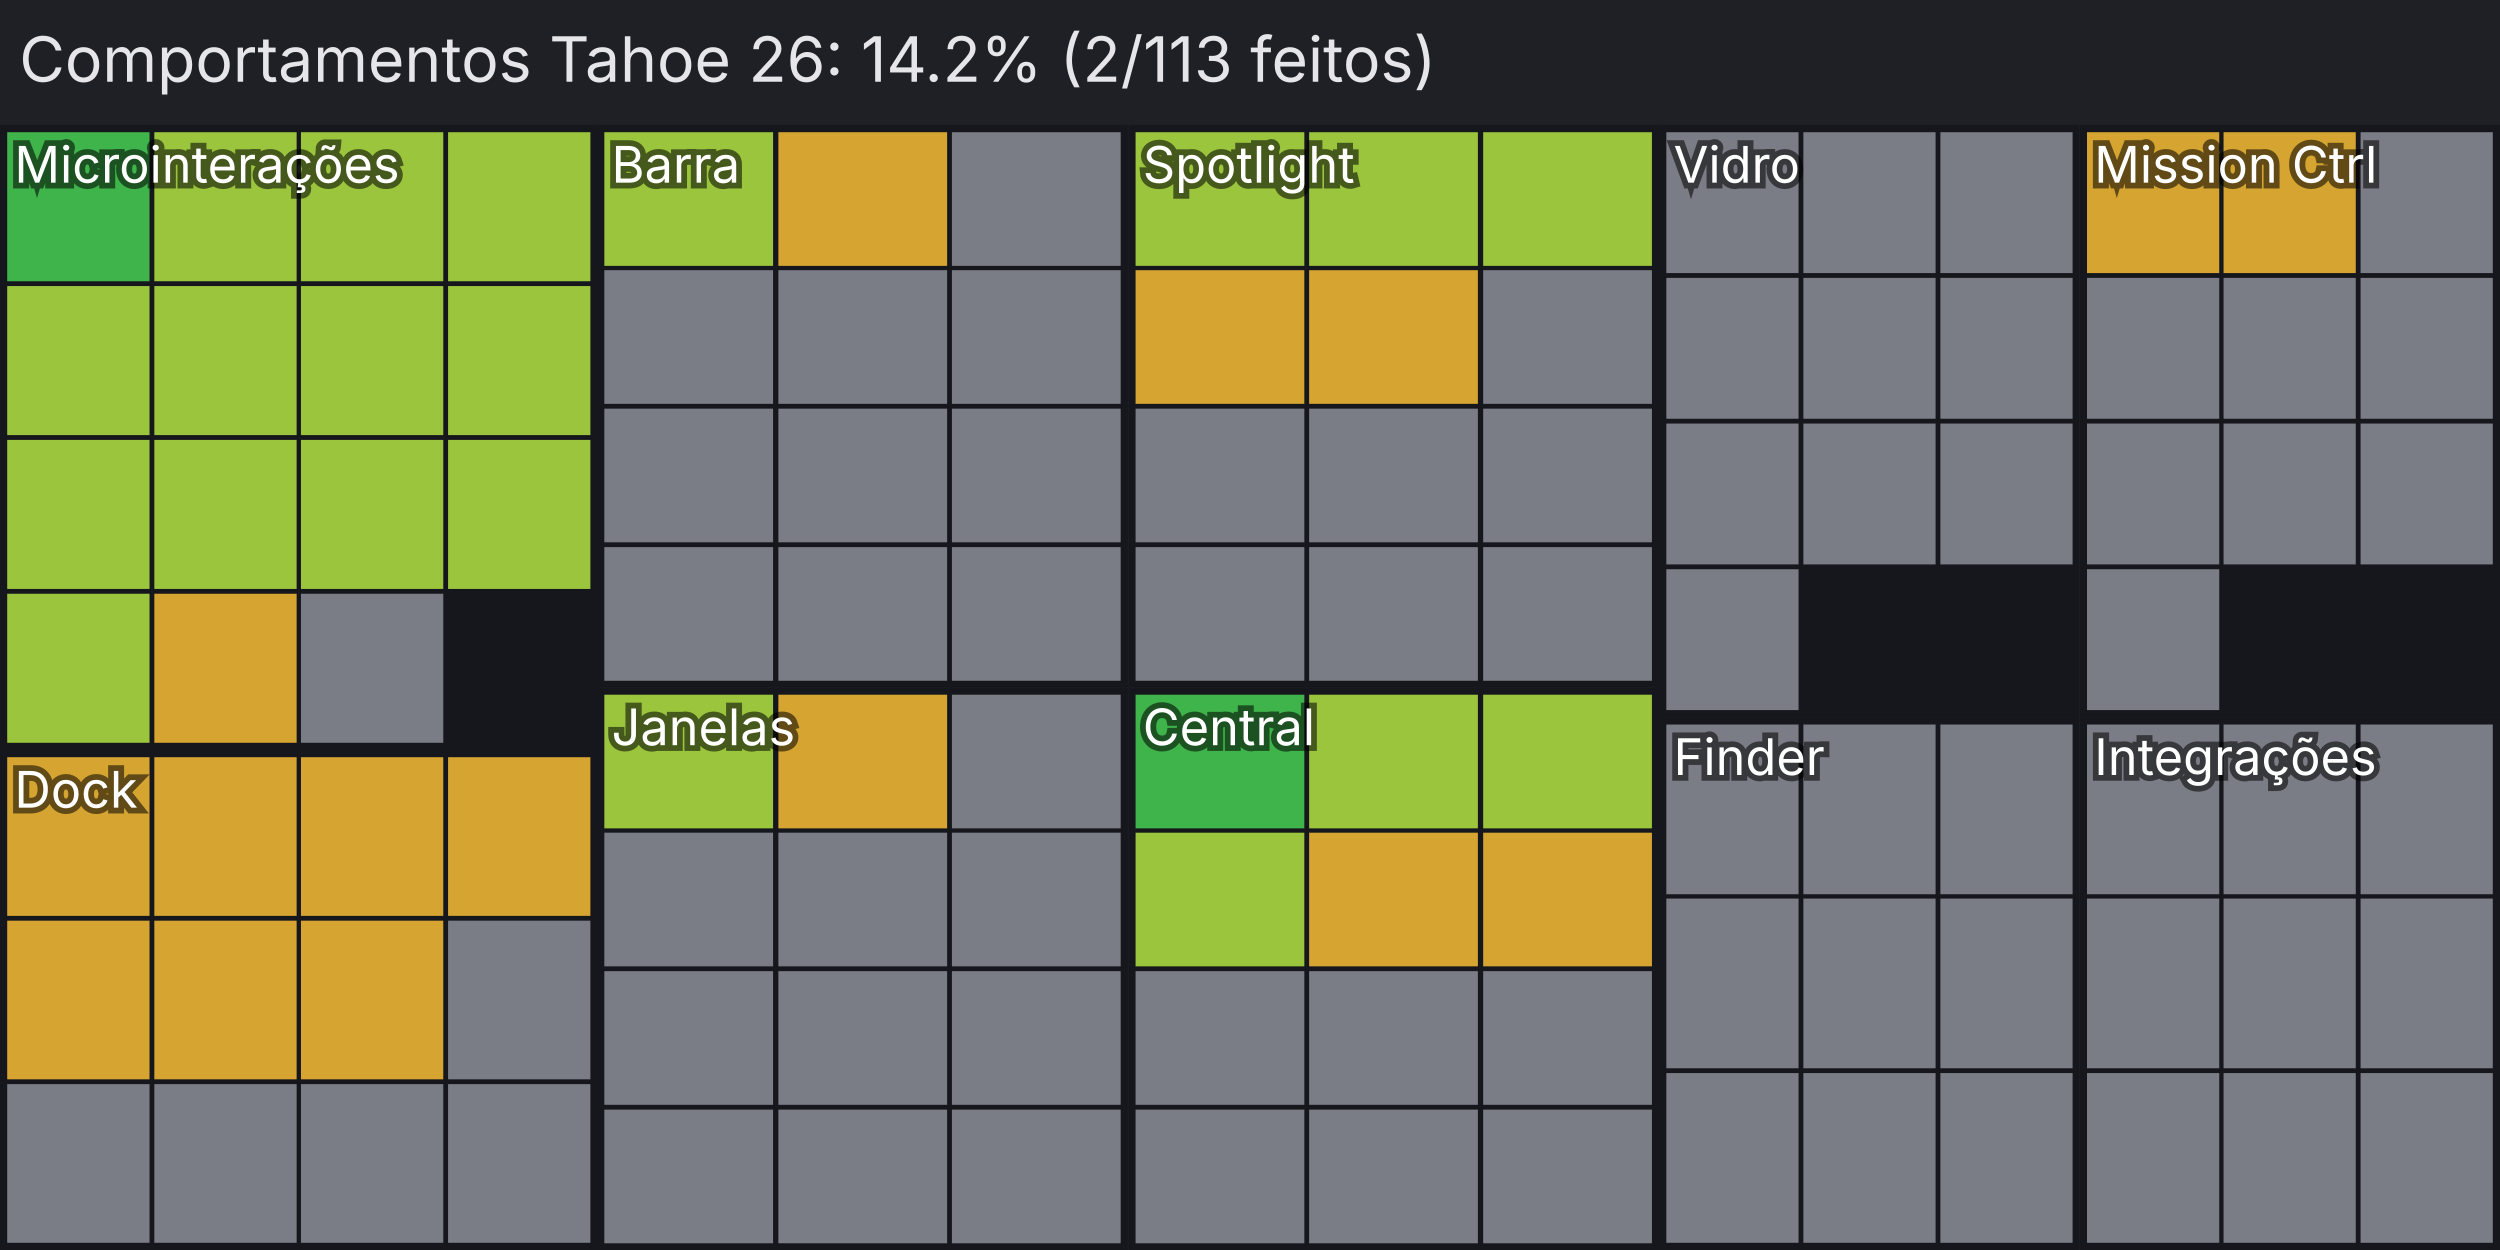
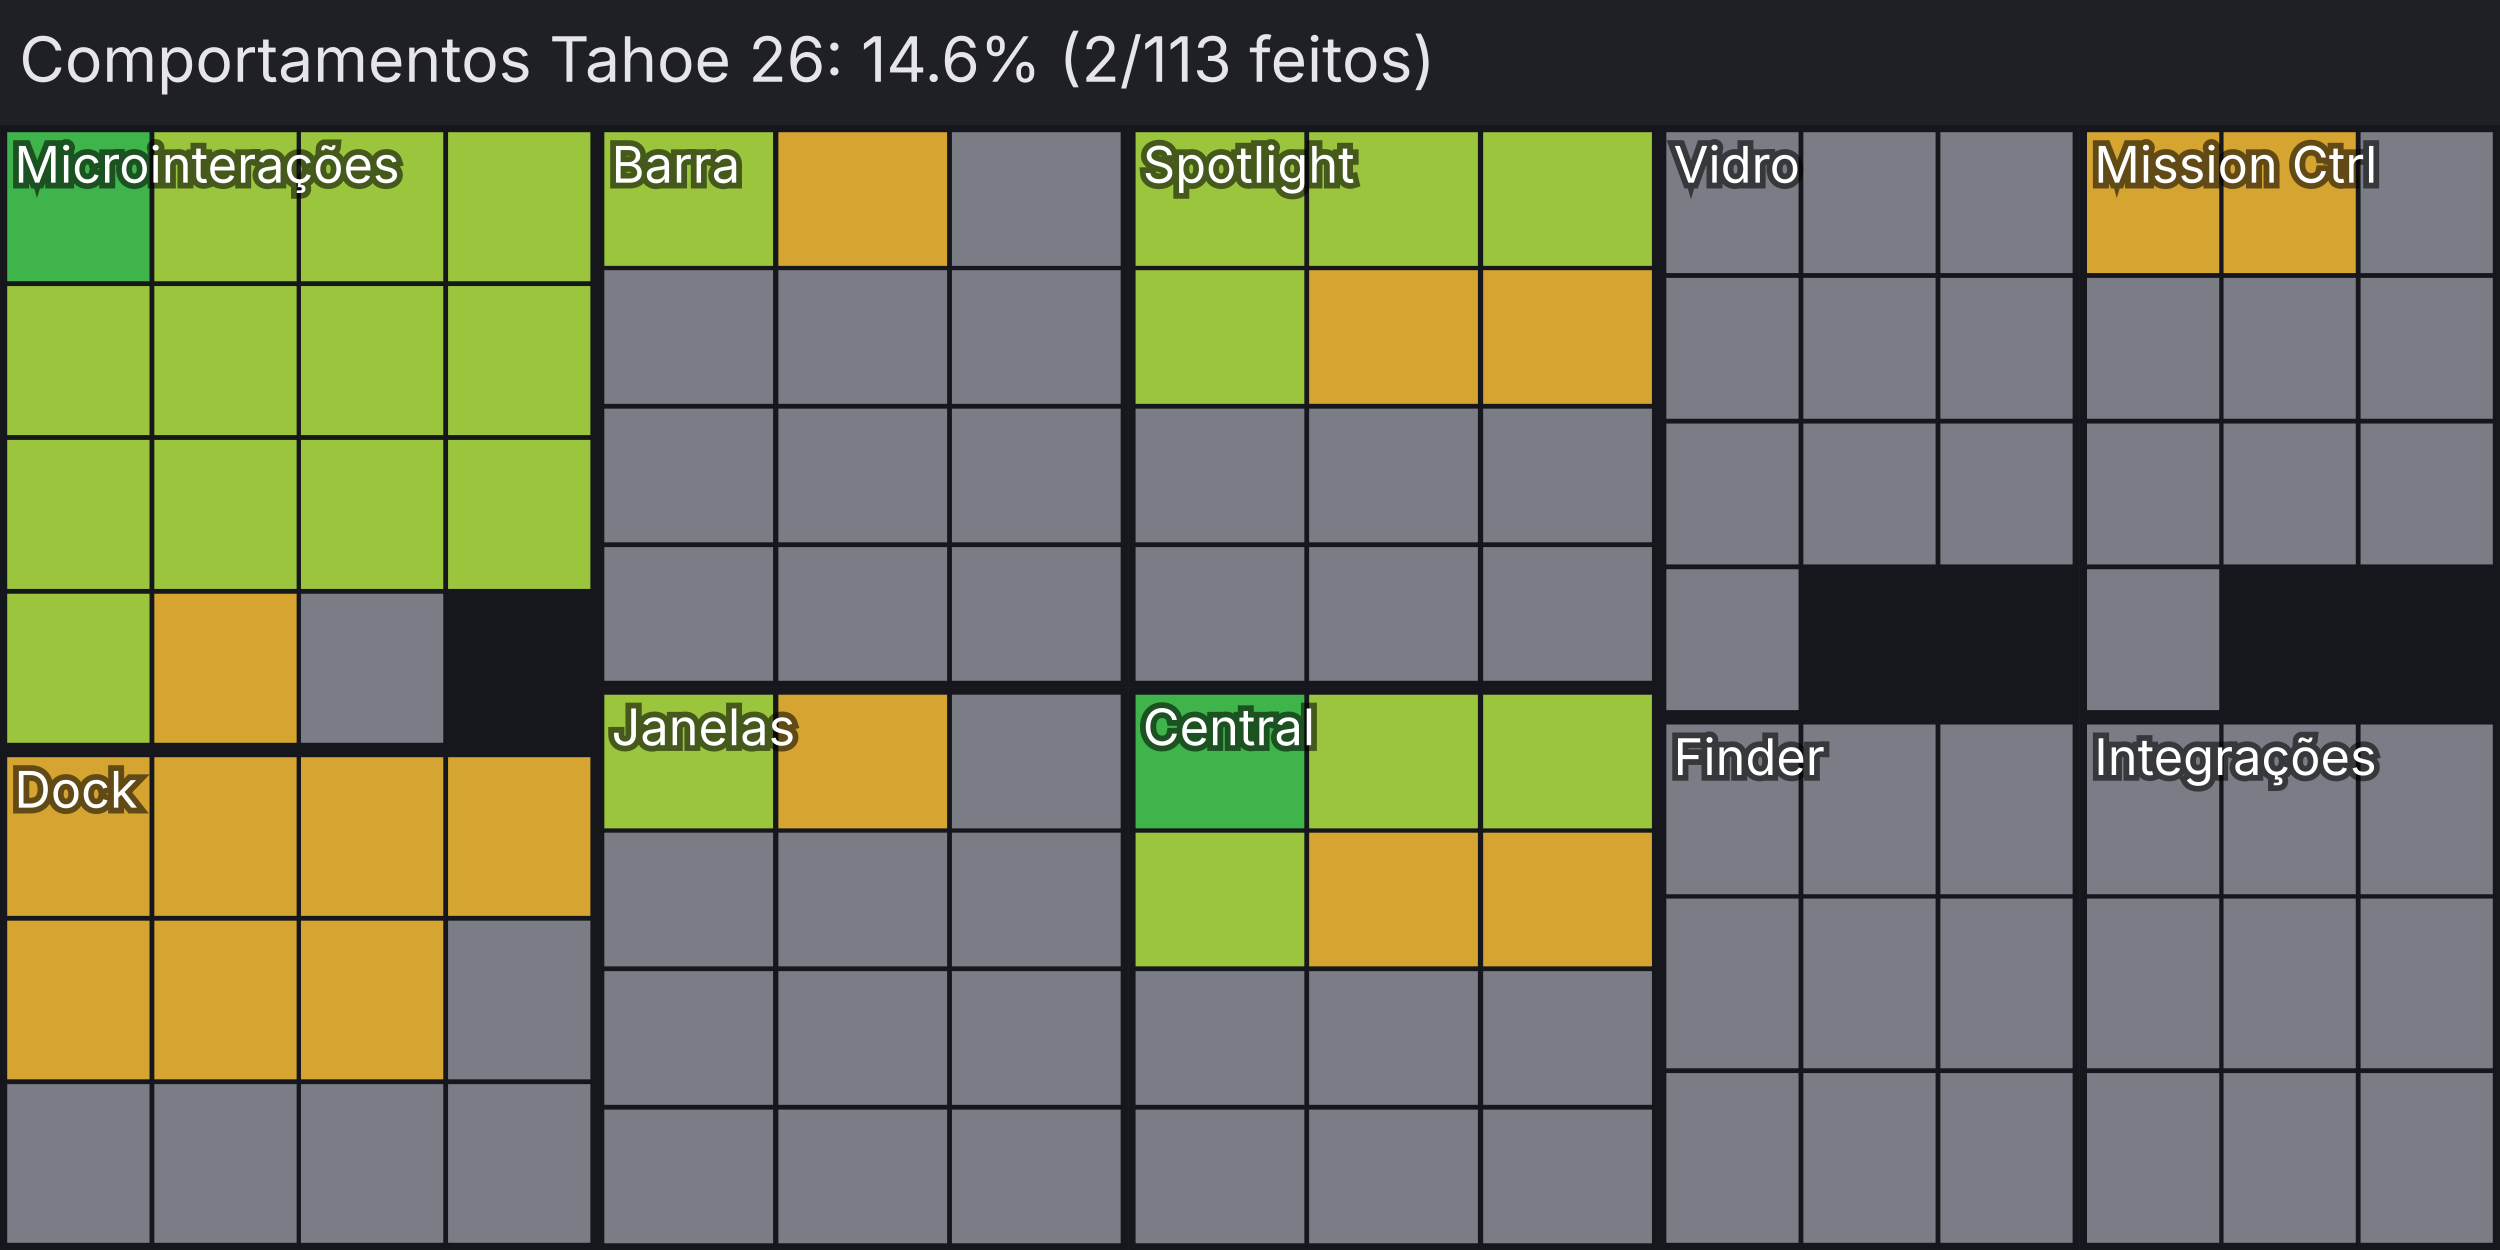
<svg xmlns="http://www.w3.org/2000/svg" width="520" height="260" viewBox="0 0 520 260" font-family="Inter,Segoe UI,Helvetica,Arial,sans-serif">
  <rect width="520" height="260" fill="#1f2026" />
-   <text x="4" y="17" font-size="13" fill="#e6e6ea">Comportamentos Tahoe 26: 14.2% (2/113 feitos)</text>
+   <text x="4" y="17" font-size="13" fill="#e6e6ea">Comportamentos Tahoe 26: 14.6% (2/113 feitos)</text>
  <g>
    <rect x="0.0" y="26.0" width="124.2" height="130.0" fill="#16171c" />
    <rect x="1.5" y="27.5" width="29.6" height="31.0" fill="#3fb44b" />
    <rect x="32.1" y="27.5" width="29.6" height="31.0" fill="#9bc53d" />
    <rect x="62.6" y="27.5" width="29.6" height="31.0" fill="#9bc53d" />
    <rect x="93.2" y="27.5" width="29.6" height="31.0" fill="#9bc53d" />
    <rect x="1.5" y="59.5" width="29.6" height="31.0" fill="#9bc53d" />
    <rect x="32.1" y="59.5" width="29.6" height="31.0" fill="#9bc53d" />
    <rect x="62.6" y="59.5" width="29.6" height="31.0" fill="#9bc53d" />
    <rect x="93.2" y="59.5" width="29.6" height="31.0" fill="#9bc53d" />
    <rect x="1.5" y="91.5" width="29.6" height="31.0" fill="#9bc53d" />
    <rect x="32.1" y="91.5" width="29.6" height="31.0" fill="#9bc53d" />
    <rect x="62.6" y="91.5" width="29.6" height="31.0" fill="#9bc53d" />
    <rect x="93.2" y="91.5" width="29.6" height="31.0" fill="#9bc53d" />
    <rect x="1.5" y="123.5" width="29.6" height="31.0" fill="#9bc53d" />
    <rect x="32.1" y="123.5" width="29.6" height="31.0" fill="#d6a531" />
    <rect x="62.6" y="123.5" width="29.6" height="31.0" fill="#7b7d86" />
    <text x="3.0" y="38.0" font-size="10.5" fill="#fff" stroke="#000" stroke-opacity=".55" stroke-width="2.4" paint-order="stroke">Microinterações</text>
  </g>
  <g>
    <rect x="0.0" y="156.0" width="124.2" height="104.0" fill="#16171c" />
    <rect x="1.5" y="157.5" width="29.6" height="33.0" fill="#d6a531" />
    <rect x="32.1" y="157.5" width="29.6" height="33.0" fill="#d6a531" />
    <rect x="62.6" y="157.5" width="29.6" height="33.0" fill="#d6a531" />
    <rect x="93.2" y="157.5" width="29.6" height="33.0" fill="#d6a531" />
    <rect x="1.5" y="191.5" width="29.6" height="33.0" fill="#d6a531" />
    <rect x="32.1" y="191.5" width="29.6" height="33.0" fill="#d6a531" />
    <rect x="62.6" y="191.5" width="29.6" height="33.0" fill="#d6a531" />
    <rect x="93.2" y="191.5" width="29.6" height="33.0" fill="#7b7d86" />
    <rect x="1.5" y="225.5" width="29.6" height="33.0" fill="#7b7d86" />
    <rect x="32.1" y="225.5" width="29.6" height="33.0" fill="#7b7d86" />
    <rect x="62.6" y="225.5" width="29.6" height="33.0" fill="#7b7d86" />
    <rect x="93.2" y="225.5" width="29.6" height="33.0" fill="#7b7d86" />
    <text x="3.0" y="168.0" font-size="10.5" fill="#fff" stroke="#000" stroke-opacity=".55" stroke-width="2.4" paint-order="stroke">Dock</text>
  </g>
  <g>
    <rect x="124.2" y="26.0" width="110.4" height="117.0" fill="#16171c" />
    <rect x="125.7" y="27.5" width="35.1" height="27.8" fill="#9bc53d" />
    <rect x="161.9" y="27.5" width="35.1" height="27.8" fill="#d6a531" />
    <rect x="198.0" y="27.5" width="35.1" height="27.8" fill="#7b7d86" />
    <rect x="125.7" y="56.2" width="35.1" height="27.8" fill="#7b7d86" />
    <rect x="161.9" y="56.2" width="35.1" height="27.8" fill="#7b7d86" />
    <rect x="198.0" y="56.2" width="35.1" height="27.8" fill="#7b7d86" />
    <rect x="125.7" y="85.0" width="35.1" height="27.8" fill="#7b7d86" />
    <rect x="161.9" y="85.0" width="35.1" height="27.8" fill="#7b7d86" />
    <rect x="198.0" y="85.0" width="35.1" height="27.8" fill="#7b7d86" />
    <rect x="125.7" y="113.8" width="35.1" height="27.8" fill="#7b7d86" />
    <rect x="161.9" y="113.8" width="35.1" height="27.8" fill="#7b7d86" />
    <rect x="198.0" y="113.8" width="35.1" height="27.8" fill="#7b7d86" />
    <text x="127.2" y="38.0" font-size="10.5" fill="#fff" stroke="#000" stroke-opacity=".55" stroke-width="2.4" paint-order="stroke">Barra</text>
  </g>
  <g>
    <rect x="124.2" y="143.0" width="110.4" height="117.0" fill="#16171c" />
    <rect x="125.7" y="144.5" width="35.1" height="27.8" fill="#9bc53d" />
    <rect x="161.9" y="144.5" width="35.1" height="27.8" fill="#d6a531" />
    <rect x="198.0" y="144.5" width="35.1" height="27.8" fill="#7b7d86" />
    <rect x="125.7" y="173.2" width="35.1" height="27.8" fill="#7b7d86" />
    <rect x="161.9" y="173.2" width="35.1" height="27.8" fill="#7b7d86" />
    <rect x="198.0" y="173.2" width="35.1" height="27.8" fill="#7b7d86" />
    <rect x="125.7" y="202.0" width="35.1" height="27.8" fill="#7b7d86" />
    <rect x="161.9" y="202.0" width="35.1" height="27.8" fill="#7b7d86" />
    <rect x="198.0" y="202.0" width="35.1" height="27.8" fill="#7b7d86" />
    <rect x="125.7" y="230.8" width="35.1" height="27.8" fill="#7b7d86" />
    <rect x="161.9" y="230.8" width="35.1" height="27.8" fill="#7b7d86" />
    <rect x="198.0" y="230.8" width="35.1" height="27.8" fill="#7b7d86" />
    <text x="127.2" y="155.0" font-size="10.5" fill="#fff" stroke="#000" stroke-opacity=".55" stroke-width="2.4" paint-order="stroke">Janelas</text>
  </g>
  <g>
    <rect x="234.7" y="26.0" width="110.4" height="117.0" fill="#16171c" />
    <rect x="236.2" y="27.5" width="35.1" height="27.8" fill="#9bc53d" />
    <rect x="272.3" y="27.5" width="35.1" height="27.8" fill="#9bc53d" />
    <rect x="308.5" y="27.5" width="35.1" height="27.8" fill="#9bc53d" />
-     <rect x="236.2" y="56.2" width="35.1" height="27.8" fill="#d6a531" />
+     <rect x="236.2" y="56.2" width="35.1" height="27.8" fill="#9bc53d" />
    <rect x="272.3" y="56.2" width="35.1" height="27.8" fill="#d6a531" />
-     <rect x="308.5" y="56.2" width="35.1" height="27.8" fill="#7b7d86" />
+     <rect x="308.5" y="56.2" width="35.1" height="27.8" fill="#d6a531" />
    <rect x="236.2" y="85.0" width="35.1" height="27.8" fill="#7b7d86" />
    <rect x="272.3" y="85.0" width="35.1" height="27.8" fill="#7b7d86" />
    <rect x="308.5" y="85.0" width="35.1" height="27.8" fill="#7b7d86" />
    <rect x="236.2" y="113.8" width="35.1" height="27.8" fill="#7b7d86" />
    <rect x="272.3" y="113.8" width="35.1" height="27.8" fill="#7b7d86" />
    <rect x="308.5" y="113.8" width="35.1" height="27.8" fill="#7b7d86" />
    <text x="237.7" y="38.0" font-size="10.5" fill="#fff" stroke="#000" stroke-opacity=".55" stroke-width="2.4" paint-order="stroke">Spotlight</text>
  </g>
  <g>
    <rect x="234.7" y="143.0" width="110.4" height="117.0" fill="#16171c" />
    <rect x="236.2" y="144.5" width="35.1" height="27.8" fill="#3fb44b" />
    <rect x="272.3" y="144.5" width="35.1" height="27.8" fill="#9bc53d" />
    <rect x="308.5" y="144.5" width="35.1" height="27.8" fill="#9bc53d" />
    <rect x="236.2" y="173.2" width="35.1" height="27.8" fill="#9bc53d" />
    <rect x="272.3" y="173.2" width="35.1" height="27.8" fill="#d6a531" />
    <rect x="308.5" y="173.2" width="35.1" height="27.8" fill="#d6a531" />
    <rect x="236.2" y="202.0" width="35.1" height="27.8" fill="#7b7d86" />
    <rect x="272.3" y="202.0" width="35.1" height="27.8" fill="#7b7d86" />
    <rect x="308.5" y="202.0" width="35.1" height="27.8" fill="#7b7d86" />
    <rect x="236.2" y="230.8" width="35.1" height="27.8" fill="#7b7d86" />
    <rect x="272.3" y="230.8" width="35.1" height="27.8" fill="#7b7d86" />
    <rect x="308.5" y="230.8" width="35.1" height="27.8" fill="#7b7d86" />
    <text x="237.7" y="155.0" font-size="10.5" fill="#fff" stroke="#000" stroke-opacity=".55" stroke-width="2.4" paint-order="stroke">Central</text>
  </g>
  <g>
    <rect x="345.1" y="26.0" width="87.4" height="123.2" fill="#16171c" />
    <rect x="346.6" y="27.5" width="27.5" height="29.3" fill="#7b7d86" />
    <rect x="375.1" y="27.5" width="27.5" height="29.3" fill="#7b7d86" />
    <rect x="403.6" y="27.5" width="27.5" height="29.3" fill="#7b7d86" />
    <rect x="346.6" y="57.8" width="27.5" height="29.3" fill="#7b7d86" />
    <rect x="375.1" y="57.8" width="27.5" height="29.3" fill="#7b7d86" />
    <rect x="403.6" y="57.8" width="27.5" height="29.3" fill="#7b7d86" />
    <rect x="346.6" y="88.1" width="27.5" height="29.3" fill="#7b7d86" />
    <rect x="375.1" y="88.1" width="27.5" height="29.3" fill="#7b7d86" />
    <rect x="403.6" y="88.1" width="27.5" height="29.3" fill="#7b7d86" />
    <rect x="346.6" y="118.4" width="27.5" height="29.3" fill="#7b7d86" />
    <text x="348.1" y="38.0" font-size="10.5" fill="#fff" stroke="#000" stroke-opacity=".55" stroke-width="2.4" paint-order="stroke">Vidro</text>
  </g>
  <g>
    <rect x="432.6" y="26.0" width="87.4" height="123.2" fill="#16171c" />
    <rect x="434.1" y="27.5" width="27.5" height="29.3" fill="#d6a531" />
    <rect x="462.5" y="27.5" width="27.5" height="29.3" fill="#d6a531" />
    <rect x="491.0" y="27.5" width="27.5" height="29.3" fill="#7b7d86" />
    <rect x="434.1" y="57.8" width="27.5" height="29.3" fill="#7b7d86" />
    <rect x="462.5" y="57.8" width="27.5" height="29.3" fill="#7b7d86" />
    <rect x="491.0" y="57.8" width="27.5" height="29.3" fill="#7b7d86" />
    <rect x="434.1" y="88.1" width="27.5" height="29.3" fill="#7b7d86" />
    <rect x="462.5" y="88.1" width="27.5" height="29.3" fill="#7b7d86" />
    <rect x="491.0" y="88.1" width="27.5" height="29.3" fill="#7b7d86" />
    <rect x="434.1" y="118.4" width="27.5" height="29.3" fill="#7b7d86" />
    <text x="435.6" y="38.0" font-size="10.5" fill="#fff" stroke="#000" stroke-opacity=".55" stroke-width="2.4" paint-order="stroke">Mission Ctrl</text>
  </g>
  <g>
    <rect x="345.1" y="149.2" width="87.4" height="110.8" fill="#16171c" />
    <rect x="346.6" y="150.7" width="27.5" height="35.3" fill="#7b7d86" />
    <rect x="375.1" y="150.7" width="27.5" height="35.3" fill="#7b7d86" />
    <rect x="403.6" y="150.7" width="27.5" height="35.3" fill="#7b7d86" />
    <rect x="346.6" y="186.9" width="27.5" height="35.3" fill="#7b7d86" />
    <rect x="375.1" y="186.9" width="27.5" height="35.3" fill="#7b7d86" />
    <rect x="403.6" y="186.9" width="27.5" height="35.3" fill="#7b7d86" />
    <rect x="346.6" y="223.2" width="27.5" height="35.3" fill="#7b7d86" />
    <rect x="375.1" y="223.2" width="27.5" height="35.3" fill="#7b7d86" />
    <rect x="403.6" y="223.2" width="27.5" height="35.3" fill="#7b7d86" />
    <text x="348.1" y="161.2" font-size="10.5" fill="#fff" stroke="#000" stroke-opacity=".55" stroke-width="2.4" paint-order="stroke">Finder</text>
  </g>
  <g>
    <rect x="432.6" y="149.2" width="87.4" height="110.8" fill="#16171c" />
    <rect x="434.1" y="150.7" width="27.5" height="35.3" fill="#7b7d86" />
    <rect x="462.5" y="150.7" width="27.5" height="35.3" fill="#7b7d86" />
    <rect x="491.0" y="150.7" width="27.5" height="35.3" fill="#7b7d86" />
    <rect x="434.1" y="186.9" width="27.5" height="35.3" fill="#7b7d86" />
    <rect x="462.5" y="186.9" width="27.5" height="35.3" fill="#7b7d86" />
    <rect x="491.0" y="186.9" width="27.5" height="35.3" fill="#7b7d86" />
    <rect x="434.1" y="223.2" width="27.5" height="35.3" fill="#7b7d86" />
    <rect x="462.5" y="223.2" width="27.5" height="35.3" fill="#7b7d86" />
    <rect x="491.0" y="223.2" width="27.5" height="35.3" fill="#7b7d86" />
    <text x="435.6" y="161.2" font-size="10.5" fill="#fff" stroke="#000" stroke-opacity=".55" stroke-width="2.4" paint-order="stroke">Integrações</text>
  </g>
</svg>
